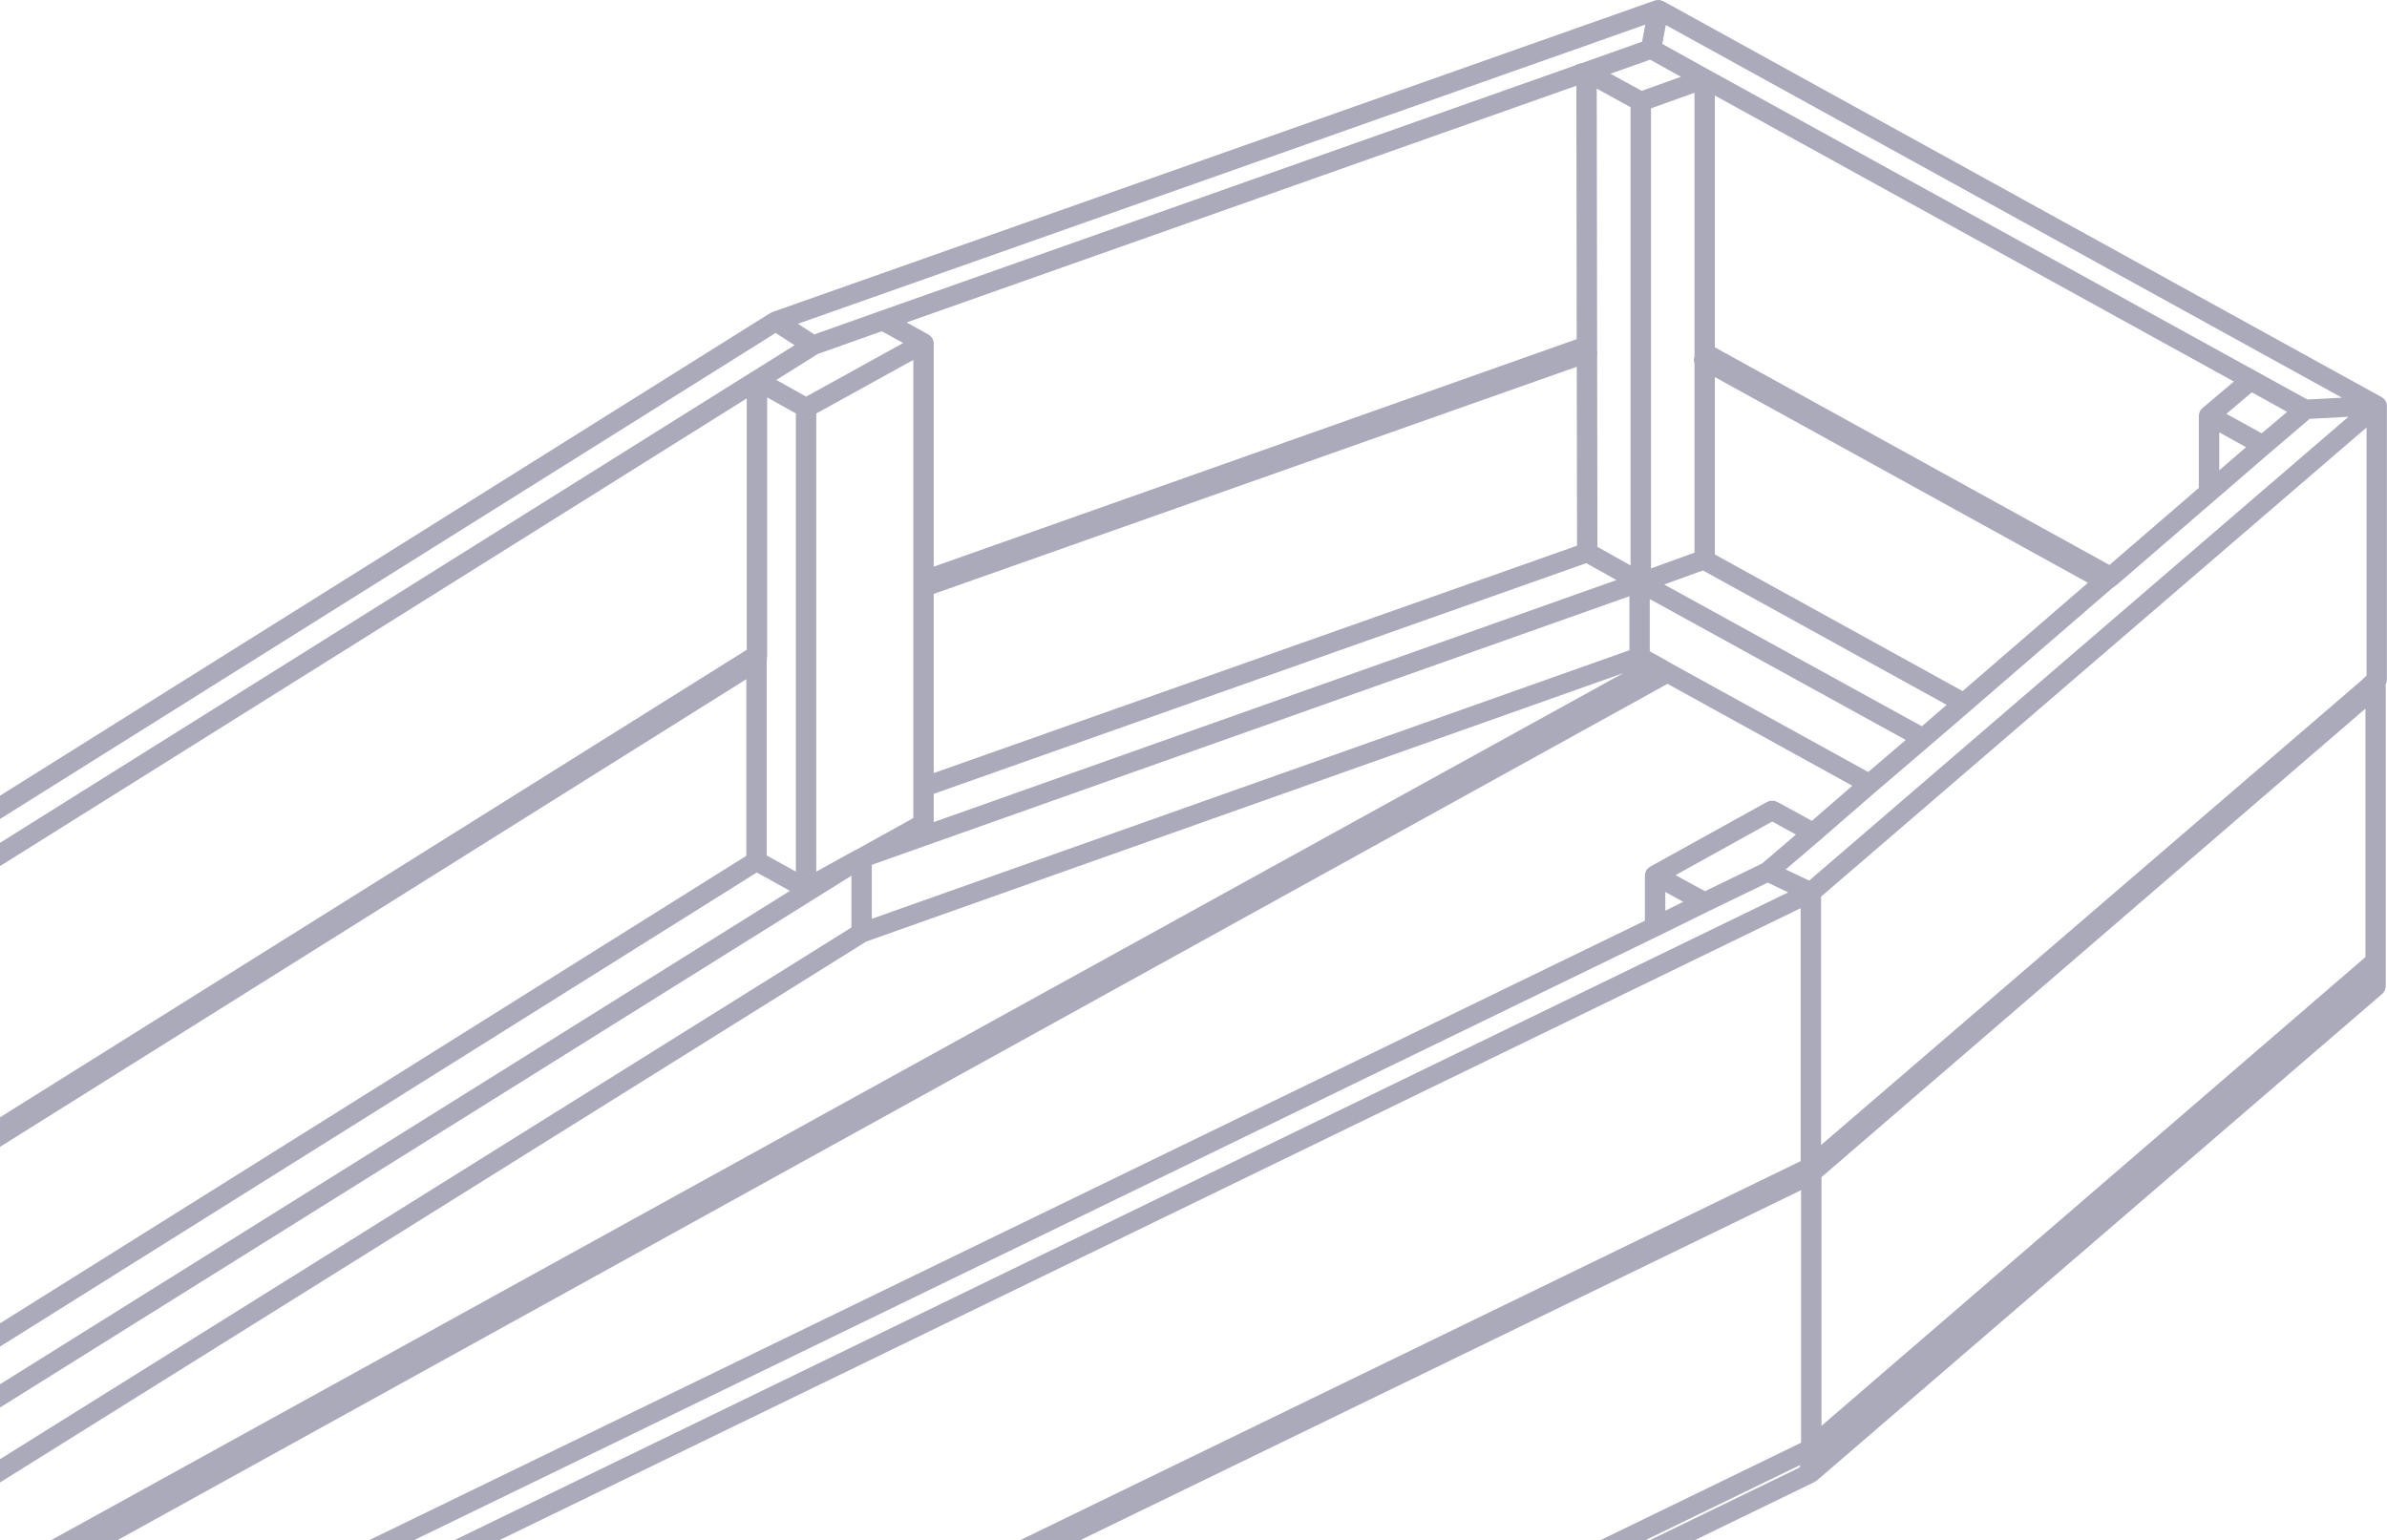
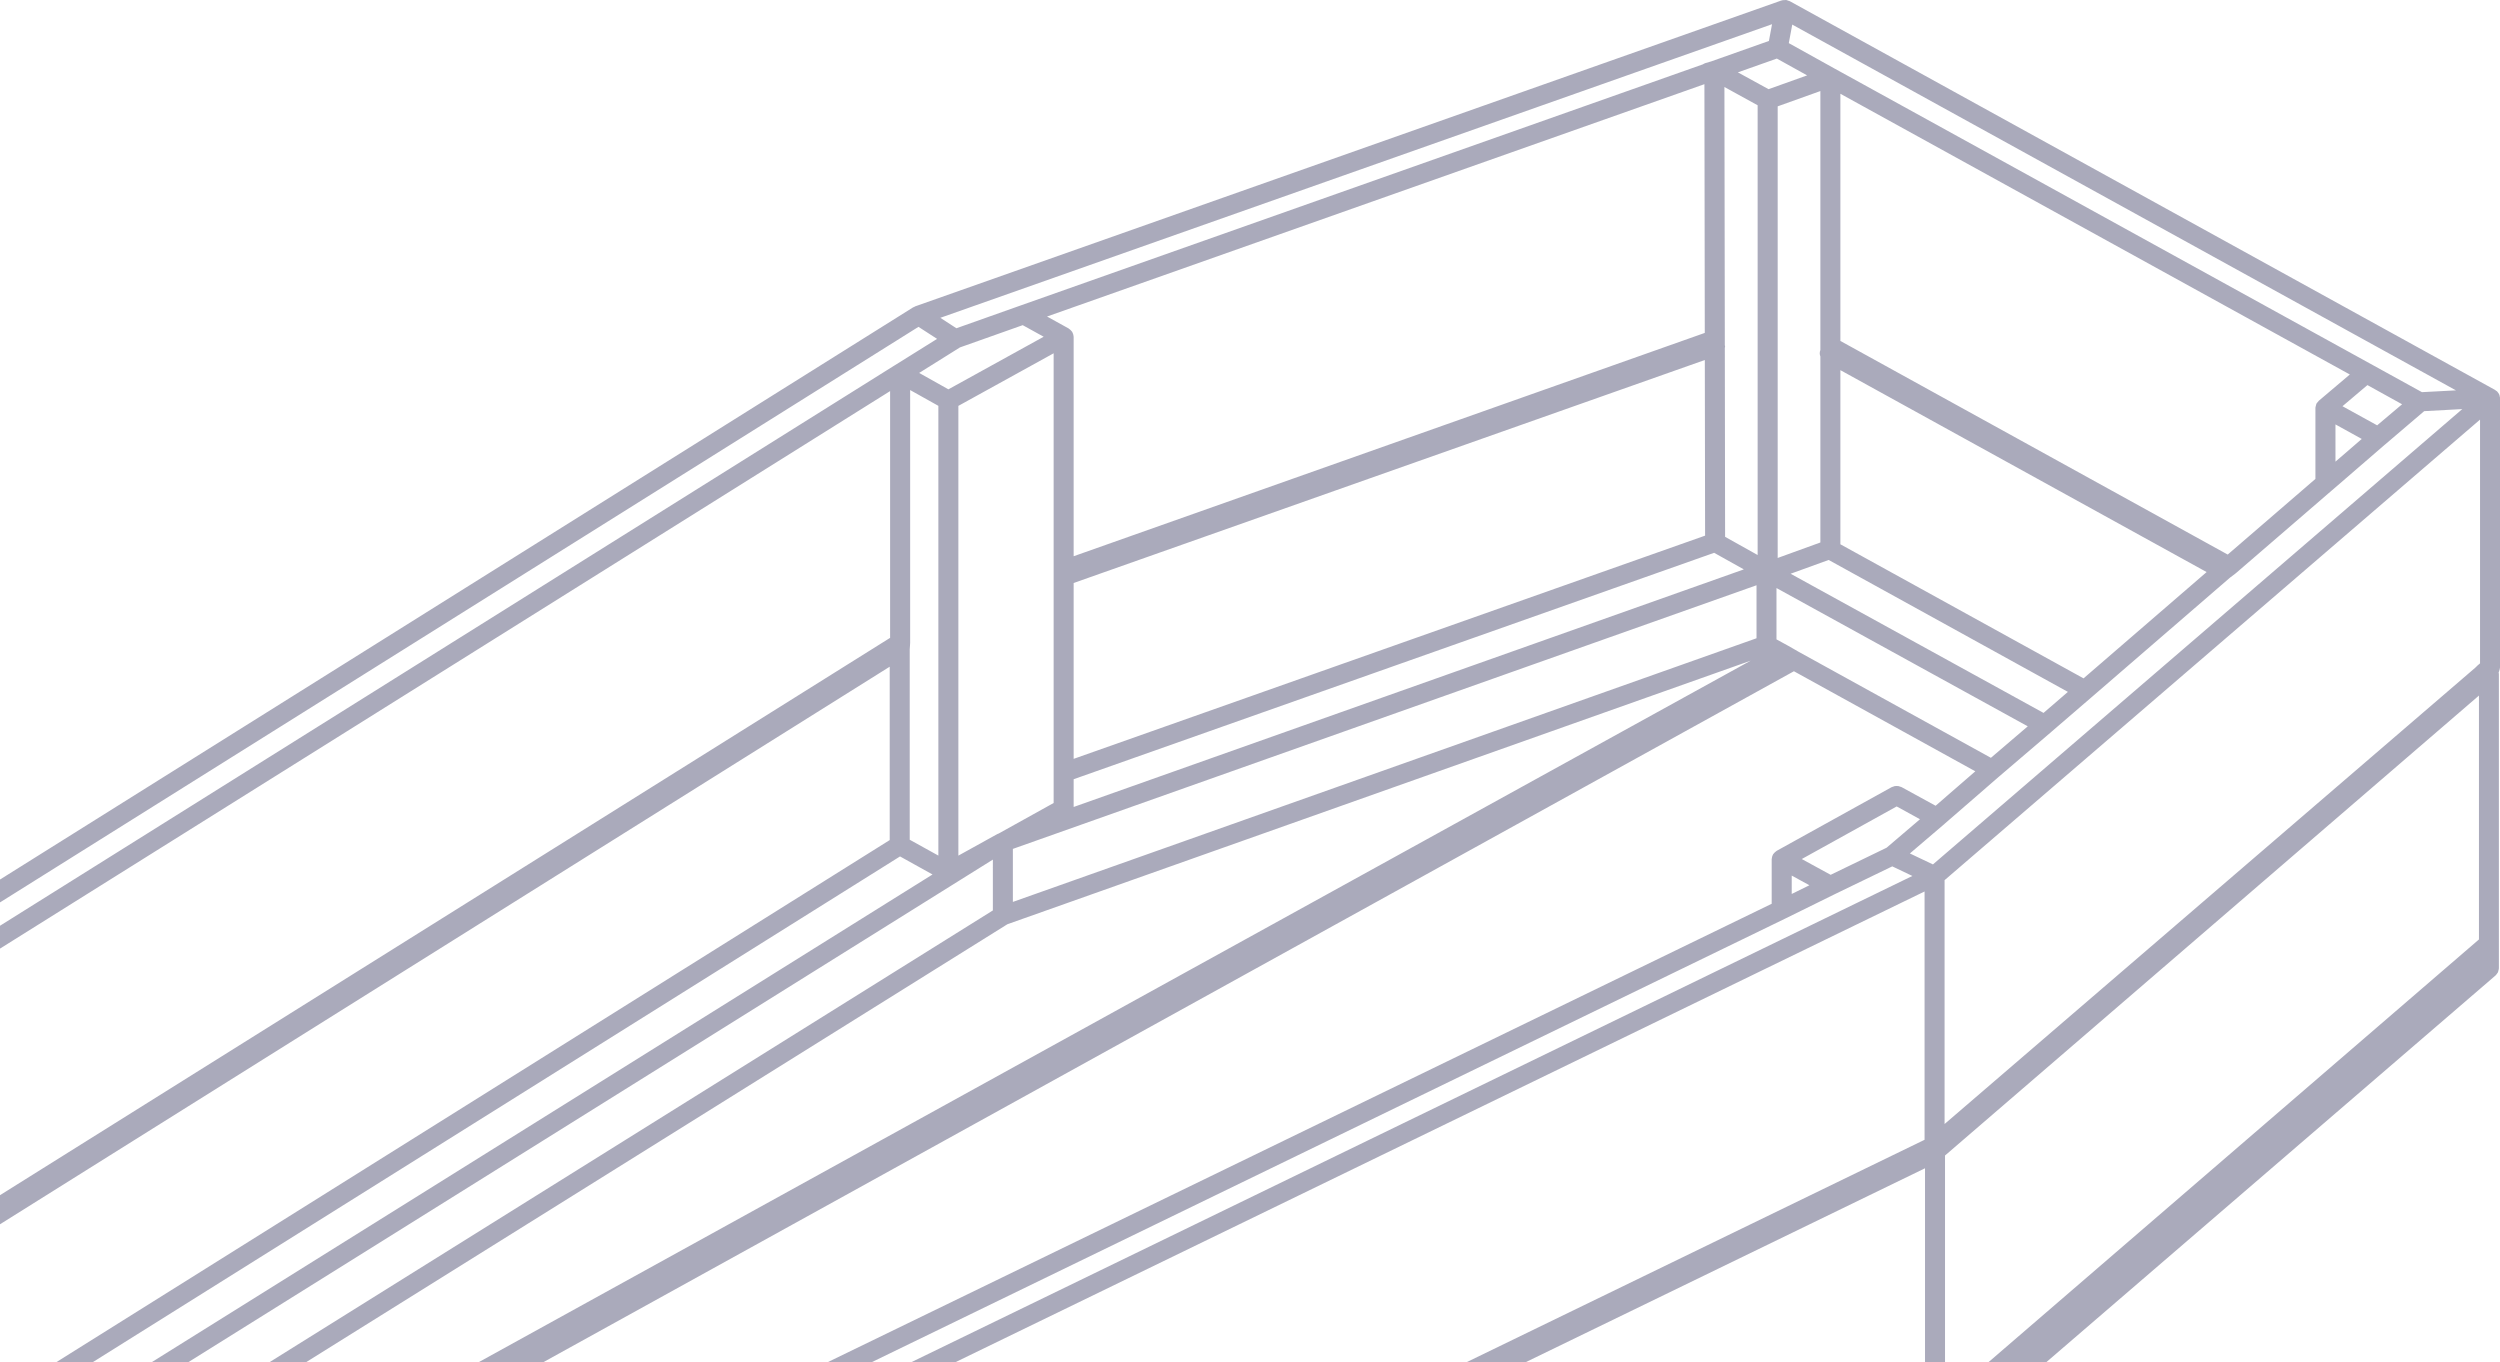
- <svg xmlns="http://www.w3.org/2000/svg" width="448" height="289" viewBox="0 0 448 289" fill="none">
-   <path d="M447.979 76.023C447.979 75.957 447.949 75.906 447.933 75.841C447.918 75.76 447.918 75.68 447.887 75.599C447.872 75.555 447.865 75.519 447.842 75.482C447.834 75.446 447.826 75.417 447.811 75.387C447.773 75.292 447.704 75.227 447.658 75.139C447.612 75.08 447.574 75.022 447.52 74.971C447.505 74.949 447.505 74.927 447.482 74.905C447.474 74.898 447.459 74.89 447.444 74.883C447.444 74.883 447.444 74.876 447.436 74.868C447.428 74.861 447.421 74.839 447.413 74.832C447.321 74.751 447.229 74.693 447.13 74.642C447.084 74.613 447.061 74.569 447.015 74.547L312.197 0.236C312.174 0.221 312.143 0.221 312.113 0.207C312.005 0.155 311.898 0.126 311.784 0.097C311.707 0.068 311.646 0.024 311.577 0.009C311.562 0.009 311.546 0.017 311.531 0.017C311.485 0.009 311.439 0.002 311.393 0.002C311.286 -0.005 311.202 0.009 311.095 0.024C311.057 0.024 311.019 0.024 310.988 0.024C310.919 0.038 310.85 0.024 310.797 0.038C310.743 0.053 310.69 0.075 310.644 0.09C310.613 0.097 310.59 0.09 310.567 0.097L144.923 58.586C144.854 58.607 144.808 58.659 144.747 58.695C144.686 58.724 144.609 58.732 144.556 58.768C144.548 58.776 144.548 58.776 144.54 58.776L-292.99 332.94C-293.005 332.955 -293.013 332.969 -293.036 332.984C-293.082 333.021 -293.128 333.064 -293.174 333.101C-293.22 333.137 -293.273 333.159 -293.311 333.203C-293.357 333.247 -293.38 333.306 -293.419 333.349C-293.472 333.408 -293.526 333.466 -293.564 333.517C-293.579 333.532 -293.594 333.547 -293.602 333.561C-293.625 333.591 -293.625 333.634 -293.64 333.664C-293.663 333.708 -293.702 333.744 -293.725 333.788C-293.717 333.832 -293.717 333.897 -293.74 333.956C-293.763 334.029 -293.793 334.102 -293.809 334.168C-293.816 334.234 -293.824 334.299 -293.824 334.358C-293.824 334.394 -293.847 334.424 -293.847 334.468V386.013C-293.847 386.086 -293.809 386.152 -293.801 386.218C-293.793 386.306 -293.793 386.393 -293.77 386.481C-293.793 386.525 -293.832 386.569 -293.855 386.613C-293.878 386.671 -293.878 386.737 -293.901 386.795C-293.916 386.868 -293.946 386.934 -293.962 387.007C-293.977 387.066 -293.977 387.124 -293.977 387.183C-293.977 387.219 -294 387.248 -294 387.292V438.852V443.501C-294 443.581 -293.962 443.654 -293.954 443.72C-293.931 443.851 -293.916 443.968 -293.87 444.092C-293.832 444.202 -293.778 444.297 -293.709 444.399C-293.648 444.502 -293.587 444.59 -293.51 444.685C-293.419 444.78 -293.327 444.853 -293.212 444.933C-293.151 444.977 -293.105 445.043 -293.044 445.086L-276.035 454.47C-276.028 454.47 -276.028 454.47 -276.02 454.47C-275.99 454.485 -275.951 454.492 -275.921 454.507C-275.668 454.631 -275.385 454.712 -275.079 454.712C-274.811 454.712 -274.559 454.653 -274.322 454.558C-274.299 454.675 -274.283 454.785 -274.245 454.894C-274.199 455.011 -274.138 455.106 -274.084 455.208C-274.031 455.311 -273.962 455.406 -273.886 455.494C-273.801 455.596 -273.702 455.662 -273.595 455.742C-273.526 455.793 -273.488 455.852 -273.419 455.896L-226.717 481.672H-226.709C-226.679 481.687 -226.648 481.687 -226.618 481.701C-226.357 481.833 -226.074 481.913 -225.761 481.913C-225.485 481.913 -225.233 481.855 -224.988 481.76C-224.973 481.884 -224.957 481.994 -224.911 482.118C-224.873 482.227 -224.82 482.322 -224.751 482.425C-224.69 482.527 -224.628 482.615 -224.552 482.71C-224.46 482.805 -224.368 482.878 -224.253 482.958C-224.192 483.002 -224.146 483.068 -224.085 483.112L-177.391 508.881C-177.36 508.896 -177.33 508.888 -177.299 508.903C-177.039 509.034 -176.748 509.122 -176.435 509.122C-176.297 509.122 -176.175 509.071 -176.044 509.049C-175.999 509.151 -175.945 509.239 -175.884 509.334C-175.823 509.436 -175.761 509.524 -175.685 509.619C-175.608 509.714 -175.501 509.787 -175.394 509.867C-175.325 509.911 -175.287 509.977 -175.226 510.021L-158.279 519.398C-158.248 519.412 -158.218 519.405 -158.187 519.419C-157.927 519.551 -157.636 519.639 -157.322 519.639C-157.032 519.639 -156.764 519.566 -156.519 519.456C-156.496 519.449 -156.473 519.456 -156.458 519.441L340.59 278.15C340.659 278.12 340.704 278.062 340.758 278.018C340.842 277.967 340.926 277.938 341.003 277.872L447.13 186.518C447.145 186.51 447.153 186.489 447.161 186.481C447.268 186.386 447.329 186.277 447.413 186.16C447.474 186.072 447.551 185.999 447.589 185.904C447.635 185.816 447.635 185.721 447.665 185.626C447.704 185.487 447.75 185.348 447.757 185.202C447.757 185.188 447.765 185.173 447.765 185.158V180.437V128.884C447.765 128.848 447.742 128.819 447.742 128.789C447.742 128.753 447.757 128.724 447.757 128.687C447.75 128.643 447.727 128.614 447.711 128.57C447.711 128.563 447.711 128.555 447.711 128.541C447.742 128.497 447.773 128.453 447.796 128.409C447.841 128.314 447.849 128.212 447.88 128.11C447.918 127.978 447.956 127.854 447.964 127.715C447.964 127.693 447.979 127.671 447.979 127.649V76.089C447.979 76.074 447.972 76.06 447.972 76.038C447.979 76.06 447.979 76.045 447.979 76.023ZM312.648 4.701L439.555 74.642L433.052 74.985L320.888 13.186H320.881L311.99 8.246L312.648 4.701ZM-154.882 405.731L-154.706 401.938L-145.884 397.655L311.493 175.555C311.493 175.555 311.493 175.555 311.501 175.555C311.501 175.548 311.501 175.548 311.508 175.548L320.804 170.966L331.776 165.66L335.617 167.494L-154.882 405.731ZM337.95 170.461V217.936L337.59 218.119C337.583 218.119 337.583 218.119 337.583 218.119L-155.019 457.35V409.897L337.95 170.461ZM312.549 170.936V167.421L315.93 169.27L312.549 170.936ZM330.689 162.093L319.993 167.275L314.469 164.257L332.617 154.2L337.07 156.649L330.689 162.093ZM333.558 150.51C333.49 150.473 333.405 150.466 333.344 150.437C333.214 150.385 333.099 150.342 332.962 150.312C332.839 150.29 332.724 150.29 332.602 150.29C332.48 150.29 332.365 150.29 332.242 150.312C332.105 150.342 331.99 150.385 331.867 150.444C331.791 150.473 331.714 150.473 331.646 150.517L309.68 162.685C309.641 162.707 309.618 162.736 309.588 162.758C309.519 162.802 309.45 162.853 309.397 162.912C309.32 162.97 309.259 163.029 309.205 163.087C309.152 163.153 309.098 163.212 309.052 163.277C309.029 163.307 308.991 163.321 308.976 163.358C308.96 163.394 308.96 163.423 308.945 163.46C308.899 163.533 308.869 163.613 308.838 163.679C308.807 163.767 308.792 163.84 308.777 163.928C308.754 164.008 308.746 164.081 308.739 164.162C308.731 164.198 308.716 164.227 308.716 164.264V172.815L-146.695 393.957L-155.096 389.368C-155.165 389.324 -155.249 389.324 -155.318 389.295C-155.44 389.243 -155.547 389.2 -155.677 389.178C-155.8 389.149 -155.915 389.148 -156.037 389.148C-156.167 389.148 -156.274 389.149 -156.397 389.178C-156.534 389.2 -156.649 389.243 -156.779 389.295C-156.848 389.324 -156.925 389.324 -156.993 389.368L-165.272 393.862L-166.442 393.219L312.969 128.351L347.652 147.484L340.062 154.069L333.558 150.51ZM-257.665 333.7C-257.673 333.62 -257.681 333.547 -257.696 333.466C-257.719 333.379 -257.742 333.306 -257.772 333.225C-257.795 333.137 -257.826 333.072 -257.864 332.999C-257.88 332.969 -257.88 332.926 -257.903 332.896C-257.918 332.867 -257.948 332.845 -257.971 332.816C-258.025 332.75 -258.071 332.684 -258.132 332.626C-258.193 332.567 -258.255 332.494 -258.323 332.443C-258.385 332.392 -258.446 332.348 -258.507 332.297C-258.545 332.282 -258.561 332.246 -258.599 332.224L-265.133 328.628L140.149 74.781V121.963L-233.764 356.086L-257.635 342.989V333.81C-257.642 333.766 -257.665 333.737 -257.665 333.7ZM-261.468 336.974V340.862L-264.964 338.904L-261.468 336.974ZM-268.782 336.784L-273.832 334.044L-273.725 333.978L-268.713 330.865L-263.381 333.803L-268.782 336.784ZM140.072 127.481V160.632L-200.933 374.261L-228.997 358.775L140.072 127.481ZM142.046 163.76L148.259 167.209L-191.492 379.428L-197.215 376.3L142.046 163.76ZM143.966 123.008C143.974 122.979 143.982 122.965 143.982 122.943V74.583L149.376 77.602V163.599L143.898 160.566V124.178L143.974 123.074C143.982 123.045 143.966 123.023 143.966 123.008ZM299.756 65.989L299.68 16.636L306.03 20.129V106.126L299.81 102.647L299.756 66.522C299.772 66.427 299.81 66.354 299.81 66.259C299.81 66.164 299.772 66.069 299.756 65.989ZM303.39 108.874L175.244 154.303V148.997L297.713 105.702L303.39 108.874ZM305.816 111.907V122.044L163.622 172.457V165.908V162.32L305.816 111.907ZM175.244 145.101V111.476L295.931 68.839L295.984 102.421L175.244 145.101ZM175.244 106.36V64.388C175.244 64.344 175.221 64.315 175.221 64.279C175.213 64.198 175.206 64.125 175.19 64.045C175.167 63.957 175.144 63.884 175.114 63.804C175.083 63.716 175.053 63.65 175.014 63.577C174.999 63.548 174.999 63.504 174.976 63.475C174.961 63.446 174.93 63.424 174.907 63.394C174.854 63.329 174.808 63.263 174.746 63.204C174.685 63.146 174.624 63.073 174.555 63.022C174.494 62.971 174.433 62.919 174.364 62.876C174.333 62.861 174.318 62.824 174.28 62.802L170.156 60.522L295.854 16.095L295.923 63.657L175.244 106.36ZM171.418 67.553V108.984V110.204V147.718V153.543L160.967 159.345C160.906 159.367 160.852 159.397 160.806 159.426C160.76 159.44 160.715 159.44 160.669 159.47L153.201 163.606V77.609L171.418 67.553ZM151.296 74.445L145.703 71.309L153.507 66.427L165.504 62.174L169.513 64.388L151.296 74.445ZM159.796 164.366V165.857C159.796 165.879 159.781 165.894 159.781 165.916C159.781 165.93 159.796 165.952 159.796 165.974V174.086L-179.564 386.028L-187.781 381.482L159.796 164.366ZM162.574 176.725L304.699 126.326L-172.877 389.719L-175.861 388.067L162.574 176.725ZM313.926 124.66L311.852 123.469C311.845 123.469 311.837 123.469 311.837 123.469C311.83 123.462 311.822 123.454 311.822 123.454L309.634 122.256V112.441L357.682 138.882L350.635 144.904L313.926 124.66ZM318.027 68.167V103.729L309.863 106.689V20.334L318.027 17.41V66.252V66.932C317.866 67.341 317.866 67.772 318.027 68.167ZM312.335 109.707L319.611 107.069L365.356 132.297L360.697 136.317L312.335 109.707ZM321.852 104.073V70.776L391.882 109.386L368.348 129.71L321.852 104.073ZM321.852 65.192V17.929L419.265 71.609L413.343 76.623C413.328 76.637 413.32 76.652 413.305 76.666C413.221 76.739 413.159 76.827 413.098 76.915C413.052 76.973 412.991 77.01 412.953 77.076C412.938 77.09 412.938 77.119 412.922 77.134C412.907 77.171 412.884 77.207 412.861 77.236C412.823 77.331 412.815 77.434 412.785 77.529C412.754 77.631 412.716 77.719 412.708 77.821C412.7 77.865 412.7 77.894 412.693 77.938C412.693 77.953 412.685 77.975 412.685 77.996V91.575L395.914 106.038L321.852 65.192ZM416.518 81.154L421.545 83.931L416.518 88.272V81.154ZM417.857 77.675L422.631 73.633L429.257 77.302L424.491 81.329L417.857 77.675ZM315.494 14.414L308.119 17.052L302.25 13.837L309.703 11.198L315.494 14.414ZM308.784 4.628L308.188 7.829L297.155 11.739L295.992 12.083C295.831 12.127 295.701 12.229 295.564 12.302L165.022 58.439L152.826 62.766L149.751 60.771L308.784 4.628ZM145.573 62.495L149.131 64.798L141.021 69.862H141.013L-269.808 327.196L-275.806 330.916C-275.814 330.916 -275.814 330.923 -275.821 330.93C-275.821 330.93 -275.821 330.93 -275.829 330.93L-278.071 332.355L-285.308 332.509L145.573 62.495ZM-276.992 449.713L-290.174 442.441V442.002L-276.992 449.208V449.713ZM-227.666 476.922L-270.542 453.257V452.826L-227.666 476.49V476.922ZM-178.34 504.13L-221.208 480.473V480.035L-178.34 503.699V504.13ZM-159.228 514.647L-172.341 507.383V506.952L-159.228 514.216V514.647ZM-158.998 510.123L-173.29 502.201C-173.305 502.201 -173.305 502.201 -173.321 502.201C-173.321 502.194 -173.328 502.186 -173.336 502.186L-175.478 501.061L-222.165 475.285C-222.172 475.285 -222.172 475.285 -222.172 475.285L-224.797 473.859L-271.475 448.105C-271.475 448.097 -271.475 448.098 -271.475 448.098L-274.1 446.599C-274.107 446.592 -274.115 446.592 -274.123 446.585C-274.13 446.585 -274.13 446.577 -274.138 446.577L-290.182 437.807V390.471L-159.006 462.824V510.123H-158.998ZM-158.998 457.226L-288.805 385.641C-288.805 385.641 -288.813 385.641 -288.82 385.641C-288.82 385.641 -288.82 385.633 -288.828 385.626L-288.874 385.604C-288.943 385.567 -289.004 385.524 -289.073 385.494L-290.021 384.99V337.639L-158.998 409.911V457.226ZM-158.807 405.797L-285.056 336.149L-278.155 336.002L-269.8 340.541C-269.677 340.607 -269.555 340.599 -269.433 340.643L-260.519 345.62C-260.519 345.62 -260.519 345.62 -260.512 345.62C-260.512 345.627 -260.512 345.627 -260.504 345.627L-234.697 359.791L-233.687 360.412C-233.679 360.419 -233.664 360.419 -233.649 360.419C-233.634 360.434 -233.618 360.449 -233.603 360.463L-201.828 377.996H-201.821L-192.395 383.148V383.156L-180.467 389.748L-174.82 392.876C-174.79 392.898 -174.767 392.934 -174.728 392.956L-174.055 393.395C-174.04 393.409 -174.025 393.402 -174.009 393.409C-173.986 393.424 -173.971 393.446 -173.948 393.46L-171.423 394.871L-171.393 394.885C-171.385 394.893 -171.385 394.893 -171.377 394.893L-166.297 397.685L-158.554 401.989L-158.807 405.797ZM-156.573 398.679L-161.439 395.974L-156.052 393.058L-150.796 395.931L-156.573 398.679ZM337.82 275.409L-155.402 514.844V514.545L258.624 313.456L337.82 275V275.409ZM338.034 270.79L256.895 310.204L47.357 411.943C47.327 411.958 47.304 411.987 47.273 412.002L-155.173 510.321V462.882L338.034 223.388V270.79ZM339.549 165.287L335.142 163.19L341.6 157.679C341.63 157.65 341.661 157.643 341.691 157.621C341.714 157.599 341.722 157.577 341.737 157.555L352.173 148.5L362.219 139.92C362.219 139.913 362.219 139.913 362.219 139.913L369.87 133.328L396.358 110.445L397.345 109.707C397.36 109.693 397.368 109.671 397.383 109.656C397.406 109.641 397.429 109.641 397.444 109.627L415.883 93.724C415.891 93.724 415.891 93.724 415.891 93.724L425.983 85.005C425.99 85.005 425.99 84.998 425.998 84.998L433.481 78.618L440.764 78.223L339.549 165.287ZM443.955 179.633L341.86 267.626V220.947L443.955 132.999V179.633ZM444.161 126.845L443.871 127.086C443.848 127.101 443.84 127.123 443.825 127.138C443.809 127.152 443.779 127.16 443.763 127.174L443.228 127.693L341.776 214.925V168.298L444.161 80.233V126.845Z" fill="#AAAABB" />
+ <svg xmlns="http://www.w3.org/2000/svg" width="393" height="214" viewBox="0 0 393 214" fill="none">
+   <path d="M393 62.501C393 62.447 392.975 62.404 392.962 62.35C392.95 62.284 392.95 62.218 392.925 62.152C392.912 62.116 392.906 62.086 392.887 62.056C392.881 62.026 392.874 62.002 392.862 61.978C392.83 61.9 392.774 61.846 392.736 61.774C392.698 61.725 392.667 61.677 392.623 61.635C392.61 61.617 392.61 61.599 392.591 61.581C392.585 61.575 392.572 61.569 392.56 61.563C392.56 61.563 392.56 61.557 392.553 61.551C392.547 61.545 392.541 61.527 392.534 61.521C392.459 61.455 392.384 61.407 392.302 61.365C392.264 61.341 392.245 61.305 392.207 61.287L281.37 0.194C281.351 0.182 281.326 0.182 281.301 0.17C281.213 0.128 281.125 0.104 281.03 0.08C280.967 0.056 280.917 0.02 280.86 0.008C280.848 0.008 280.835 0.014 280.823 0.014C280.785 0.008 280.747 0.002 280.709 0.002C280.621 -0.004 280.552 0.008 280.464 0.02C280.433 0.02 280.401 0.02 280.376 0.02C280.319 0.032 280.263 0.02 280.219 0.032C280.175 0.044 280.131 0.062 280.093 0.074C280.068 0.08 280.049 0.074 280.03 0.08L143.85 48.165C143.793 48.183 143.755 48.225 143.705 48.255C143.655 48.279 143.592 48.285 143.548 48.315C143.541 48.321 143.541 48.321 143.535 48.321L-216.17 273.719C-216.182 273.731 -216.189 273.743 -216.207 273.755C-216.245 273.785 -216.283 273.821 -216.321 273.851C-216.358 273.881 -216.402 273.899 -216.434 273.935C-216.472 273.971 -216.491 274.019 -216.522 274.055C-216.566 274.103 -216.61 274.151 -216.641 274.193C-216.654 274.205 -216.667 274.217 -216.673 274.229C-216.692 274.253 -216.692 274.289 -216.704 274.313C-216.723 274.349 -216.755 274.379 -216.774 274.416C-216.767 274.452 -216.767 274.506 -216.786 274.554C-216.805 274.614 -216.83 274.674 -216.843 274.728C-216.849 274.782 -216.855 274.836 -216.855 274.884C-216.855 274.914 -216.874 274.938 -216.874 274.974V317.351C-216.874 317.411 -216.843 317.465 -216.836 317.52C-216.83 317.592 -216.83 317.664 -216.811 317.736C-216.83 317.772 -216.862 317.808 -216.88 317.844C-216.899 317.892 -216.899 317.946 -216.918 317.994C-216.931 318.054 -216.956 318.108 -216.969 318.168C-216.981 318.217 -216.981 318.265 -216.981 318.313C-216.981 318.343 -217 318.367 -217 318.403V360.792V364.613C-217 364.679 -216.969 364.739 -216.962 364.793C-216.943 364.901 -216.931 364.998 -216.893 365.1C-216.862 365.19 -216.818 365.268 -216.761 365.352C-216.711 365.436 -216.66 365.508 -216.597 365.586C-216.522 365.665 -216.446 365.725 -216.352 365.791C-216.302 365.827 -216.264 365.881 -216.214 365.917L-202.231 373.632C-202.225 373.632 -202.225 373.632 -202.218 373.632C-202.193 373.644 -202.162 373.65 -202.137 373.662C-201.929 373.764 -201.696 373.83 -201.445 373.83C-201.224 373.83 -201.017 373.782 -200.822 373.704C-200.803 373.8 -200.79 373.89 -200.759 373.98C-200.721 374.076 -200.671 374.154 -200.627 374.238C-200.583 374.323 -200.526 374.401 -200.463 374.473C-200.394 374.557 -200.312 374.611 -200.224 374.677C-200.168 374.719 -200.136 374.767 -200.08 374.803L-161.685 395.995H-161.679C-161.654 396.007 -161.628 396.007 -161.603 396.019C-161.389 396.127 -161.157 396.193 -160.899 396.193C-160.672 396.193 -160.465 396.145 -160.263 396.067C-160.251 396.169 -160.238 396.259 -160.201 396.361C-160.169 396.451 -160.125 396.53 -160.068 396.614C-160.018 396.698 -159.968 396.77 -159.905 396.848C-159.829 396.926 -159.754 396.986 -159.66 397.052C-159.609 397.088 -159.572 397.142 -159.521 397.178L-121.133 418.364C-121.108 418.376 -121.082 418.37 -121.057 418.382C-120.843 418.49 -120.604 418.562 -120.347 418.562C-120.233 418.562 -120.133 418.52 -120.026 418.502C-119.988 418.586 -119.944 418.658 -119.894 418.736C-119.843 418.821 -119.793 418.893 -119.73 418.971C-119.667 419.049 -119.579 419.109 -119.491 419.175C-119.434 419.211 -119.403 419.265 -119.353 419.301L-105.42 427.01C-105.395 427.022 -105.37 427.016 -105.345 427.028C-105.131 427.136 -104.892 427.208 -104.634 427.208C-104.395 427.208 -104.175 427.148 -103.973 427.058C-103.955 427.052 -103.936 427.058 -103.923 427.046L304.712 228.674C304.769 228.65 304.807 228.602 304.851 228.566C304.92 228.524 304.989 228.5 305.052 228.446L392.302 153.341C392.314 153.335 392.321 153.317 392.327 153.311C392.415 153.233 392.465 153.143 392.534 153.047C392.585 152.975 392.648 152.914 392.679 152.836C392.717 152.764 392.717 152.686 392.742 152.608C392.774 152.494 392.811 152.38 392.818 152.26C392.818 152.247 392.824 152.235 392.824 152.223V148.342V105.959C392.824 105.929 392.805 105.905 392.805 105.881C392.805 105.851 392.818 105.827 392.818 105.797C392.811 105.761 392.792 105.737 392.78 105.701C392.78 105.695 392.78 105.689 392.78 105.677C392.805 105.641 392.83 105.605 392.849 105.569C392.887 105.49 392.893 105.406 392.918 105.322C392.95 105.214 392.981 105.112 392.987 104.998C392.987 104.98 393 104.962 393 104.944V62.555C393 62.543 392.994 62.531 392.994 62.513C393 62.531 393 62.519 393 62.501ZM281.741 3.865L386.075 61.365L380.728 61.647L288.515 10.841H288.509L281.2 6.779L281.741 3.865ZM-102.627 333.562L-102.483 330.444L-95.23 326.923L280.791 144.328C280.791 144.328 280.791 144.328 280.797 144.328C280.797 144.322 280.797 144.322 280.804 144.322L288.446 140.555L297.466 136.193L300.624 137.701L-102.627 333.562ZM302.542 140.141V179.171L302.247 179.321C302.24 179.321 302.24 179.321 302.24 179.321L-102.741 375.999V336.987L302.542 140.141ZM281.659 140.531V137.641L284.439 139.161L281.659 140.531ZM296.573 133.261L287.779 137.521L283.238 135.04L298.158 126.772L301.819 128.785L296.573 133.261ZM298.932 123.738C298.875 123.708 298.806 123.702 298.756 123.678C298.649 123.636 298.554 123.6 298.441 123.576C298.341 123.558 298.246 123.558 298.145 123.558C298.045 123.558 297.951 123.558 297.85 123.576C297.737 123.6 297.642 123.636 297.542 123.684C297.479 123.708 297.416 123.708 297.359 123.744L279.3 133.748C279.269 133.766 279.25 133.79 279.225 133.808C279.168 133.844 279.112 133.886 279.068 133.934C279.005 133.982 278.954 134.03 278.91 134.078C278.866 134.132 278.822 134.18 278.785 134.234C278.766 134.258 278.734 134.27 278.722 134.301C278.709 134.331 278.709 134.355 278.697 134.385C278.659 134.445 278.634 134.511 278.608 134.565C278.583 134.637 278.571 134.697 278.558 134.769C278.539 134.835 278.533 134.895 278.527 134.961C278.52 134.991 278.508 135.016 278.508 135.046V142.075L-95.897 323.882L-102.803 320.109C-102.86 320.073 -102.929 320.073 -102.986 320.049C-103.087 320.007 -103.175 319.971 -103.282 319.953C-103.382 319.929 -103.477 319.929 -103.577 319.929C-103.684 319.929 -103.772 319.929 -103.873 319.953C-103.986 319.971 -104.08 320.007 -104.187 320.049C-104.244 320.073 -104.307 320.073 -104.363 320.109L-111.169 323.804L-112.132 323.276L282.005 105.52L310.518 121.25L304.278 126.664L298.932 123.738ZM-187.128 274.343C-187.135 274.277 -187.141 274.217 -187.154 274.151C-187.172 274.079 -187.191 274.019 -187.216 273.953C-187.235 273.881 -187.26 273.827 -187.292 273.767C-187.304 273.743 -187.305 273.707 -187.323 273.683C-187.336 273.659 -187.361 273.64 -187.38 273.616C-187.424 273.562 -187.462 273.508 -187.512 273.46C-187.562 273.412 -187.613 273.352 -187.669 273.31C-187.72 273.268 -187.77 273.232 -187.82 273.19C-187.852 273.178 -187.864 273.148 -187.896 273.13L-193.268 270.174L139.925 61.479V100.269L-167.478 292.747L-187.103 281.98V274.434C-187.11 274.398 -187.128 274.373 -187.128 274.343ZM-190.255 277.035V280.232L-193.129 278.621L-190.255 277.035ZM-196.268 276.879L-200.419 274.626L-200.331 274.572L-196.211 272.012L-191.827 274.428L-196.268 276.879ZM139.862 104.805V132.059L-140.487 307.69L-163.559 294.958L139.862 104.805ZM141.485 134.631L146.592 137.467L-132.725 311.938L-137.43 309.366L141.485 134.631ZM143.063 101.128C143.07 101.104 143.076 101.092 143.076 101.074V61.317L147.511 63.798V134.499L143.007 132.005V102.09L143.07 101.182C143.076 101.158 143.063 101.14 143.063 101.128ZM271.142 54.251L271.079 13.677L276.3 16.549V87.249L271.186 84.389L271.142 54.69C271.155 54.612 271.186 54.551 271.186 54.473C271.186 54.395 271.155 54.317 271.142 54.251ZM274.13 89.508L168.777 126.856V122.494L269.463 86.901L274.13 89.508ZM276.124 92.002V100.335L159.223 141.781V136.397V133.447L276.124 92.002ZM168.777 119.292V91.647L267.997 56.594L268.041 84.203L168.777 119.292ZM168.777 87.441V52.935C168.777 52.899 168.758 52.875 168.758 52.845C168.752 52.779 168.746 52.719 168.733 52.653C168.714 52.581 168.696 52.521 168.67 52.455C168.645 52.383 168.62 52.328 168.589 52.268C168.576 52.244 168.576 52.208 168.557 52.184C168.545 52.16 168.519 52.142 168.501 52.118C168.457 52.064 168.419 52.01 168.368 51.962C168.318 51.914 168.268 51.854 168.211 51.812C168.161 51.77 168.111 51.728 168.054 51.691C168.029 51.679 168.016 51.65 167.985 51.632L164.594 49.757L267.934 13.232L267.991 52.334L168.777 87.441ZM165.632 55.537V89.598V90.602V121.443V126.231L157.04 131.002C156.99 131.02 156.946 131.044 156.908 131.068C156.87 131.08 156.832 131.08 156.795 131.104L150.656 134.505V63.804L165.632 55.537ZM149.089 61.203L144.491 58.625L150.907 54.612L160.77 51.115L164.066 52.935L149.089 61.203ZM156.078 135.13V136.355C156.078 136.373 156.065 136.385 156.065 136.403C156.065 136.415 156.078 136.434 156.078 136.452V143.121L-122.919 317.363L-129.675 313.626L156.078 135.13ZM158.361 145.29L275.206 103.856L-117.422 320.398L-119.875 319.04L158.361 145.29ZM282.791 102.486L281.087 101.507C281.08 101.507 281.074 101.507 281.074 101.507C281.068 101.501 281.062 101.495 281.062 101.495L279.263 100.509V92.44L318.764 114.179L312.971 119.129L282.791 102.486ZM286.163 56.042V85.278L279.451 87.712V16.717L286.163 14.313V54.467V55.026C286.031 55.363 286.031 55.717 286.163 56.042ZM281.483 90.193L287.465 88.024L325.073 108.765L321.243 112.07L281.483 90.193ZM289.308 85.561V58.187L346.881 89.929L327.533 106.638L289.308 85.561ZM289.308 53.596V14.74L369.393 58.871L364.525 62.993C364.512 63.005 364.506 63.017 364.493 63.029C364.424 63.089 364.374 63.161 364.324 63.234C364.286 63.282 364.235 63.312 364.204 63.366C364.191 63.378 364.191 63.402 364.179 63.414C364.166 63.444 364.147 63.474 364.128 63.498C364.097 63.576 364.091 63.66 364.066 63.738C364.04 63.822 364.009 63.895 364.003 63.979C363.996 64.015 363.996 64.039 363.99 64.075C363.99 64.087 363.984 64.105 363.984 64.123V75.286L350.196 87.177L289.308 53.596ZM367.135 66.719L371.268 69.002L367.135 72.571V66.719ZM368.236 63.858L372.161 60.536L377.608 63.552L373.689 66.863L368.236 63.858ZM284.081 11.85L278.017 14.019L273.193 11.375L279.319 9.206L284.081 11.85ZM278.564 3.805L278.074 6.437L269.004 9.651L268.047 9.933C267.915 9.969 267.808 10.054 267.695 10.114L160.374 48.044L150.347 51.601L147.819 49.961L278.564 3.805ZM144.384 51.379L147.309 53.272L140.642 57.435H140.636L-197.111 268.996L-202.042 272.054C-202.048 272.054 -202.048 272.06 -202.055 272.066C-202.055 272.066 -202.055 272.066 -202.061 272.066L-203.904 273.238L-209.854 273.364L144.384 51.379ZM-203.017 369.72L-213.855 363.742V363.381L-203.017 369.306V369.72ZM-162.465 392.089L-197.715 372.634V372.28L-162.465 391.735V392.089ZM-121.913 414.459L-157.156 395.009V394.649L-121.913 414.104V414.459ZM-106.2 423.104L-116.981 417.132V416.778L-106.2 422.75V423.104ZM-106.011 419.385L-117.761 412.872C-117.774 412.872 -117.774 412.872 -117.786 412.872C-117.786 412.866 -117.793 412.86 -117.799 412.86L-119.56 411.935L-157.942 390.743C-157.949 390.743 -157.949 390.743 -157.949 390.743L-160.106 389.572L-198.482 368.398C-198.482 368.392 -198.482 368.392 -198.482 368.392L-200.639 367.161C-200.646 367.155 -200.652 367.155 -200.658 367.149C-200.665 367.149 -200.665 367.143 -200.671 367.143L-213.861 359.933V321.016L-106.018 380.499V419.385H-106.011ZM-106.011 375.897L-212.729 317.045C-212.729 317.045 -212.735 317.045 -212.742 317.045C-212.742 317.045 -212.742 317.039 -212.748 317.033L-212.786 317.015C-212.842 316.985 -212.893 316.949 -212.949 316.925L-213.729 316.51V277.582L-106.011 336.999V375.897ZM-105.854 333.616L-209.647 276.356L-203.973 276.236L-197.104 279.967C-197.004 280.021 -196.903 280.015 -196.803 280.051L-189.475 284.143C-189.475 284.143 -189.475 284.143 -189.468 284.143C-189.468 284.149 -189.468 284.149 -189.462 284.149L-168.246 295.793L-167.415 296.304C-167.409 296.31 -167.396 296.31 -167.384 296.31C-167.371 296.322 -167.359 296.334 -167.346 296.346L-141.223 310.76H-141.217L-133.468 314.996V315.002L-123.661 320.422L-119.019 322.993C-118.994 323.011 -118.975 323.041 -118.944 323.059L-118.39 323.42C-118.378 323.432 -118.365 323.426 -118.353 323.432C-118.334 323.444 -118.321 323.462 -118.302 323.474L-116.227 324.633L-116.201 324.645C-116.195 324.651 -116.195 324.651 -116.189 324.651L-112.012 326.947L-105.647 330.486L-105.854 333.616ZM-104.017 327.764L-108.018 325.541L-103.59 323.143L-99.268 325.505L-104.017 327.764ZM302.435 226.421L-103.055 423.267V423.02L237.327 257.7L302.435 226.084V226.421ZM302.611 222.623L235.905 255.027L63.639 338.669C63.613 338.681 63.594 338.705 63.569 338.717L-102.866 419.548V380.547L302.611 183.653V222.623ZM303.857 135.887L300.234 134.162L305.543 129.632C305.568 129.608 305.593 129.602 305.618 129.584C305.637 129.566 305.643 129.548 305.656 129.53L314.236 122.086L322.494 115.032C322.494 115.026 322.494 115.026 322.494 115.026L328.784 109.612L350.561 90.8L351.372 90.193C351.385 90.181 351.391 90.163 351.404 90.151C351.423 90.139 351.441 90.139 351.454 90.127L366.613 77.053C366.619 77.053 366.619 77.053 366.619 77.053L374.916 69.885C374.922 69.885 374.922 69.879 374.929 69.879L381.08 64.634L387.068 64.309L303.857 135.887ZM389.691 147.681L305.757 220.022V181.646L389.691 109.342V147.681ZM389.861 104.283L389.622 104.481C389.603 104.493 389.597 104.511 389.585 104.523C389.572 104.535 389.547 104.541 389.534 104.553L389.094 104.98L305.687 176.696V138.362L389.861 65.961V104.283Z" fill="#AAAABB" />
</svg>
